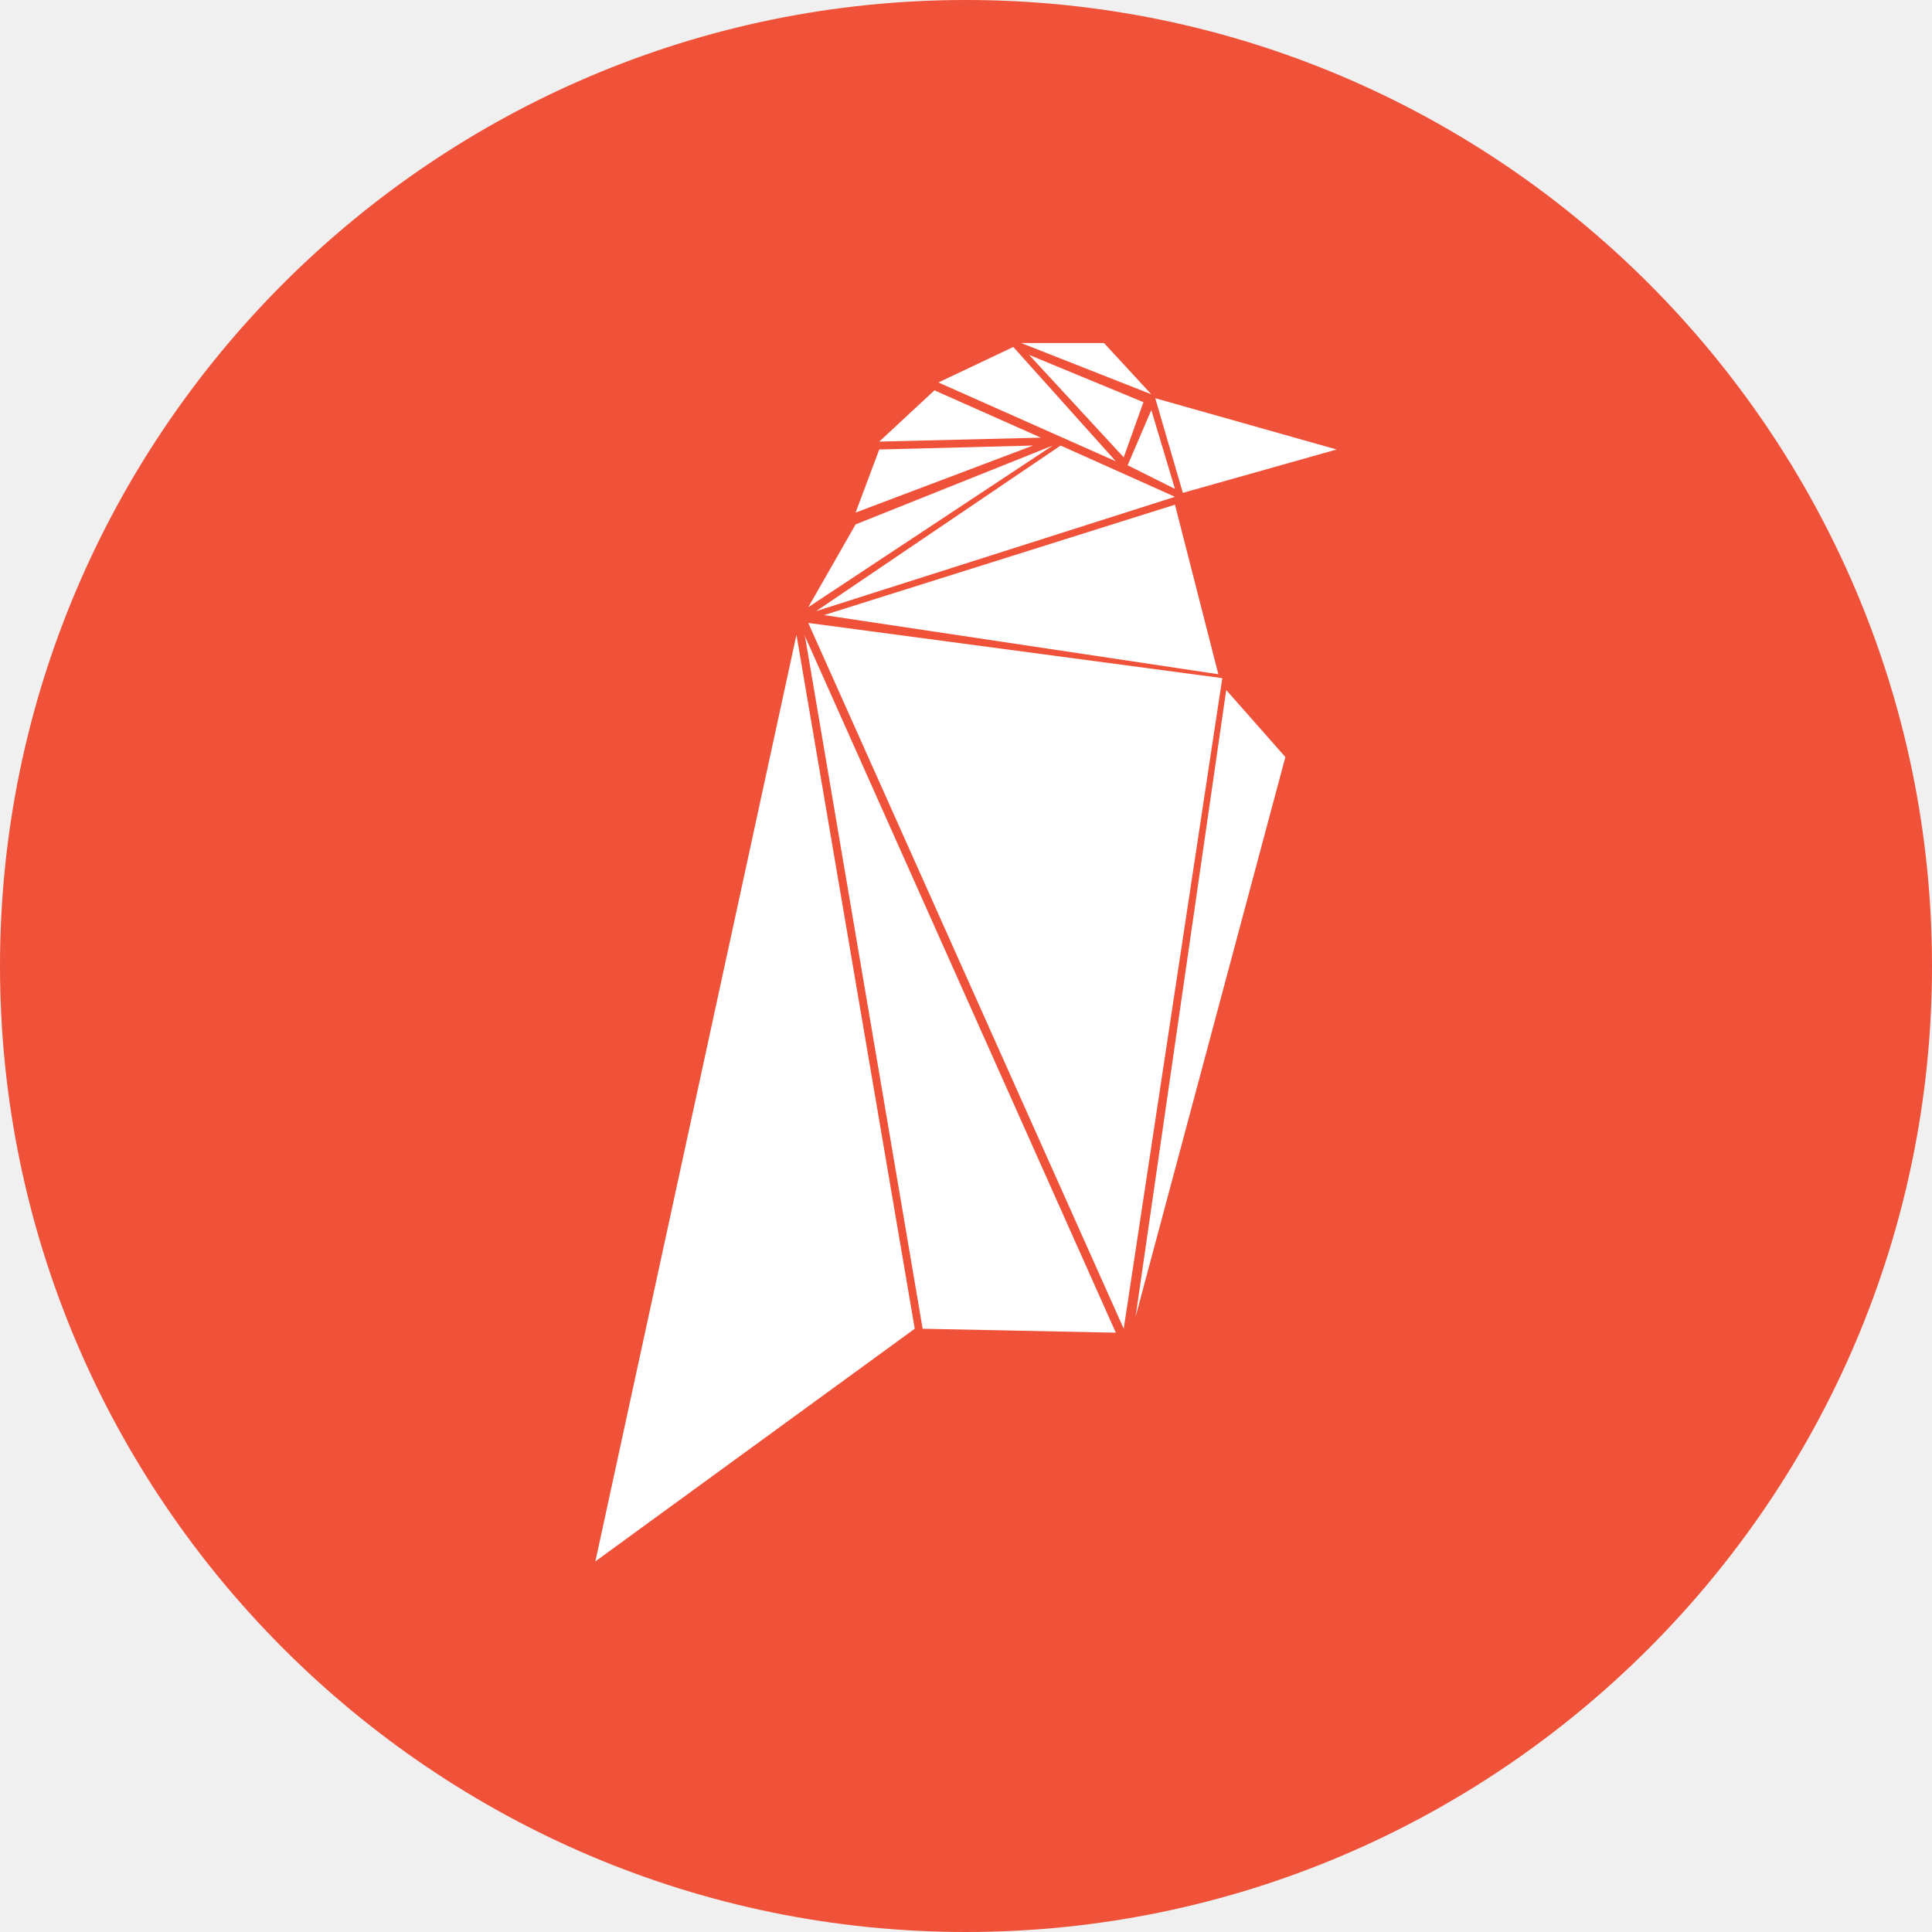
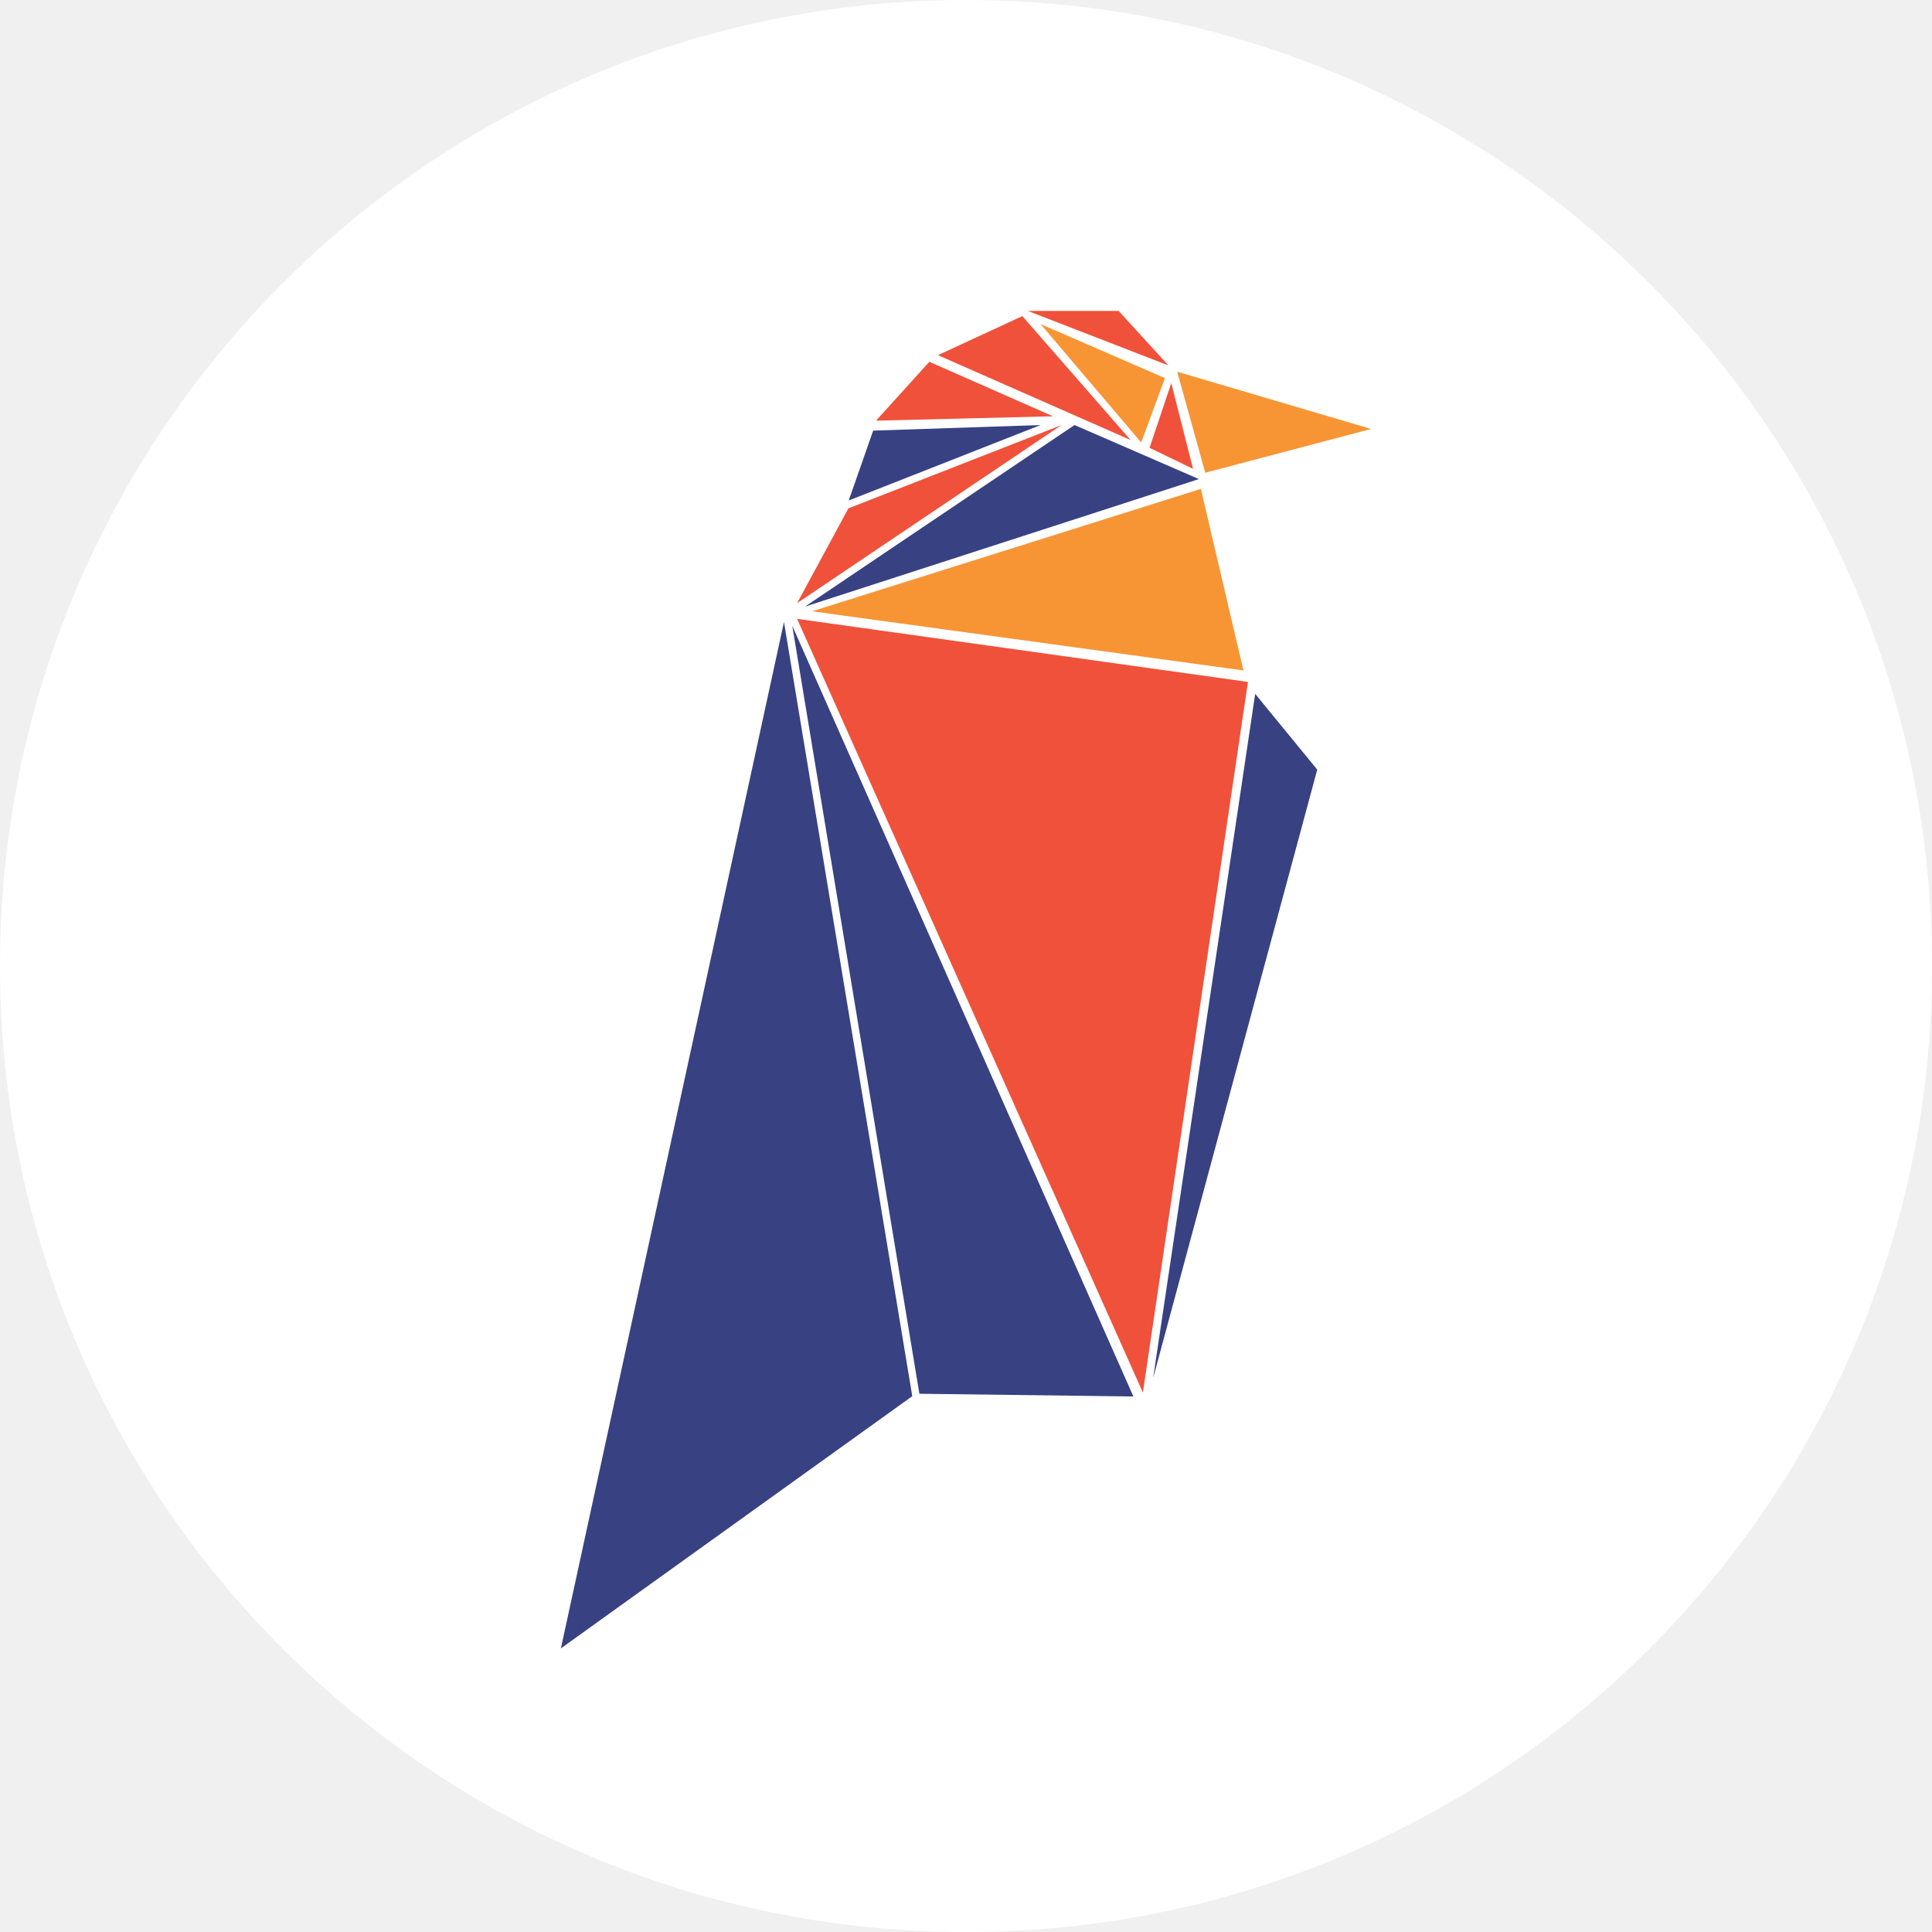
- <svg xmlns="http://www.w3.org/2000/svg" version="1.1" id="Ravencoin" x="0px" y="0px" viewBox="0 0 245 245" style="enable-background:new 0 0 245 245;" xml:space="preserve">
-   <style type="text/css">
- 	.st0{fill:#F05239;}
- 	.st1{fill:#FFFFFF;}
- </style>
-   <path id="Main-F" class="st0" d="M0,122.5C0,190,55,245,122.5,245S245,190,245,122.5S190,0,122.5,0S0,55,0,122.5z" />
-   <g id="RVN">
-     <path class="st1" d="M75.5,198L101,80.5l15,88L75.5,198z M102,80.5c0,0,0,0.1,0.1,0.3c1,5.9,14.9,87.7,14.9,87.7l24.5,0.5L102,80.5   z M155.5,87.5L163,96l-19,71L155.5,87.5z M103.5,77.5l31-21L149,63L103.5,77.5z M111.5,57l19.5-0.5L108.5,65L111.5,57z" />
-     <path class="st1" d="M142.5,168.5l-40-89.5l52.5,7L142.5,168.5z M102.5,77l6-10.5l25-10L102.5,77z M111.5,56l7-6.5l13.5,6L111.5,56   z M119,48.5l9.5-4.5l13,14.5L119,48.5z M129.5,43.5H140l6,6.5L129.5,43.5z M146,52l3,10l-6-3L146,52z" />
-     <path class="st1" d="M104.5,78L149,64l5.5,21.5L104.5,78z M130.5,45l12,13l2.5-7L130.5,45z M146.5,50.5l3.5,12l19.5-5.5L146.5,50.5   z" />
-   </g>
+ <svg xmlns="http://www.w3.org/2000/svg" id="Layer_1" width="128" height="128" viewBox="0 0 128 128">
+   <defs>
+     <style>.cls-1{fill:#f79534;}.cls-2{fill:#384182;}.cls-3{fill:#f0513a;}.cls-4{fill:#fff;}</style>
+   </defs>
+   <circle class="cls-4" cx="64" cy="64" r="64" />
+   <path class="cls-2" d="M60.44,92.5l-23.28,16.71,14.78-68,8.5,51.29ZM60.91,92.34l14.18.18-22.6-51.06,8.42,50.87ZM76.42,91.22l10.85-40.23-4.11-5.02-6.75,45.25ZM71.19,28.16l-17.86,12.03,26.1-8.45-8.24-3.58ZM68.94,28.16l-11.09.37-1.62,4.63,12.71-5Z" />
+   <path class="cls-1" d="M82.39,44.42l-28.59-3.92,25.76-8.11,2.82,12.03ZM75.61,29.31l1.57-4.26-8.24-3.58,6.67,7.85ZM77.99,24.62l1.86,6.7,10.99-2.9-12.84-3.79Z" />
+   <path class="cls-3" d="M75.72,92.26l-22.91-51.26,29.87,4.18-6.96,47.08ZM70.33,28.16l-14.12,5.52-3.4,6.28,17.52-11.8ZM61.57,23.97l-3.53,3.9,11.72-.29-8.19-3.61ZM67.74,20.94l-5.6,2.59,12.76,5.62-7.17-8.21ZM74.12,20.6h-6.02l9.31,3.61-3.3-3.61ZM77.6,25.38l-1.44,4.29,2.88,1.39-1.44-5.68Z" />
</svg>
